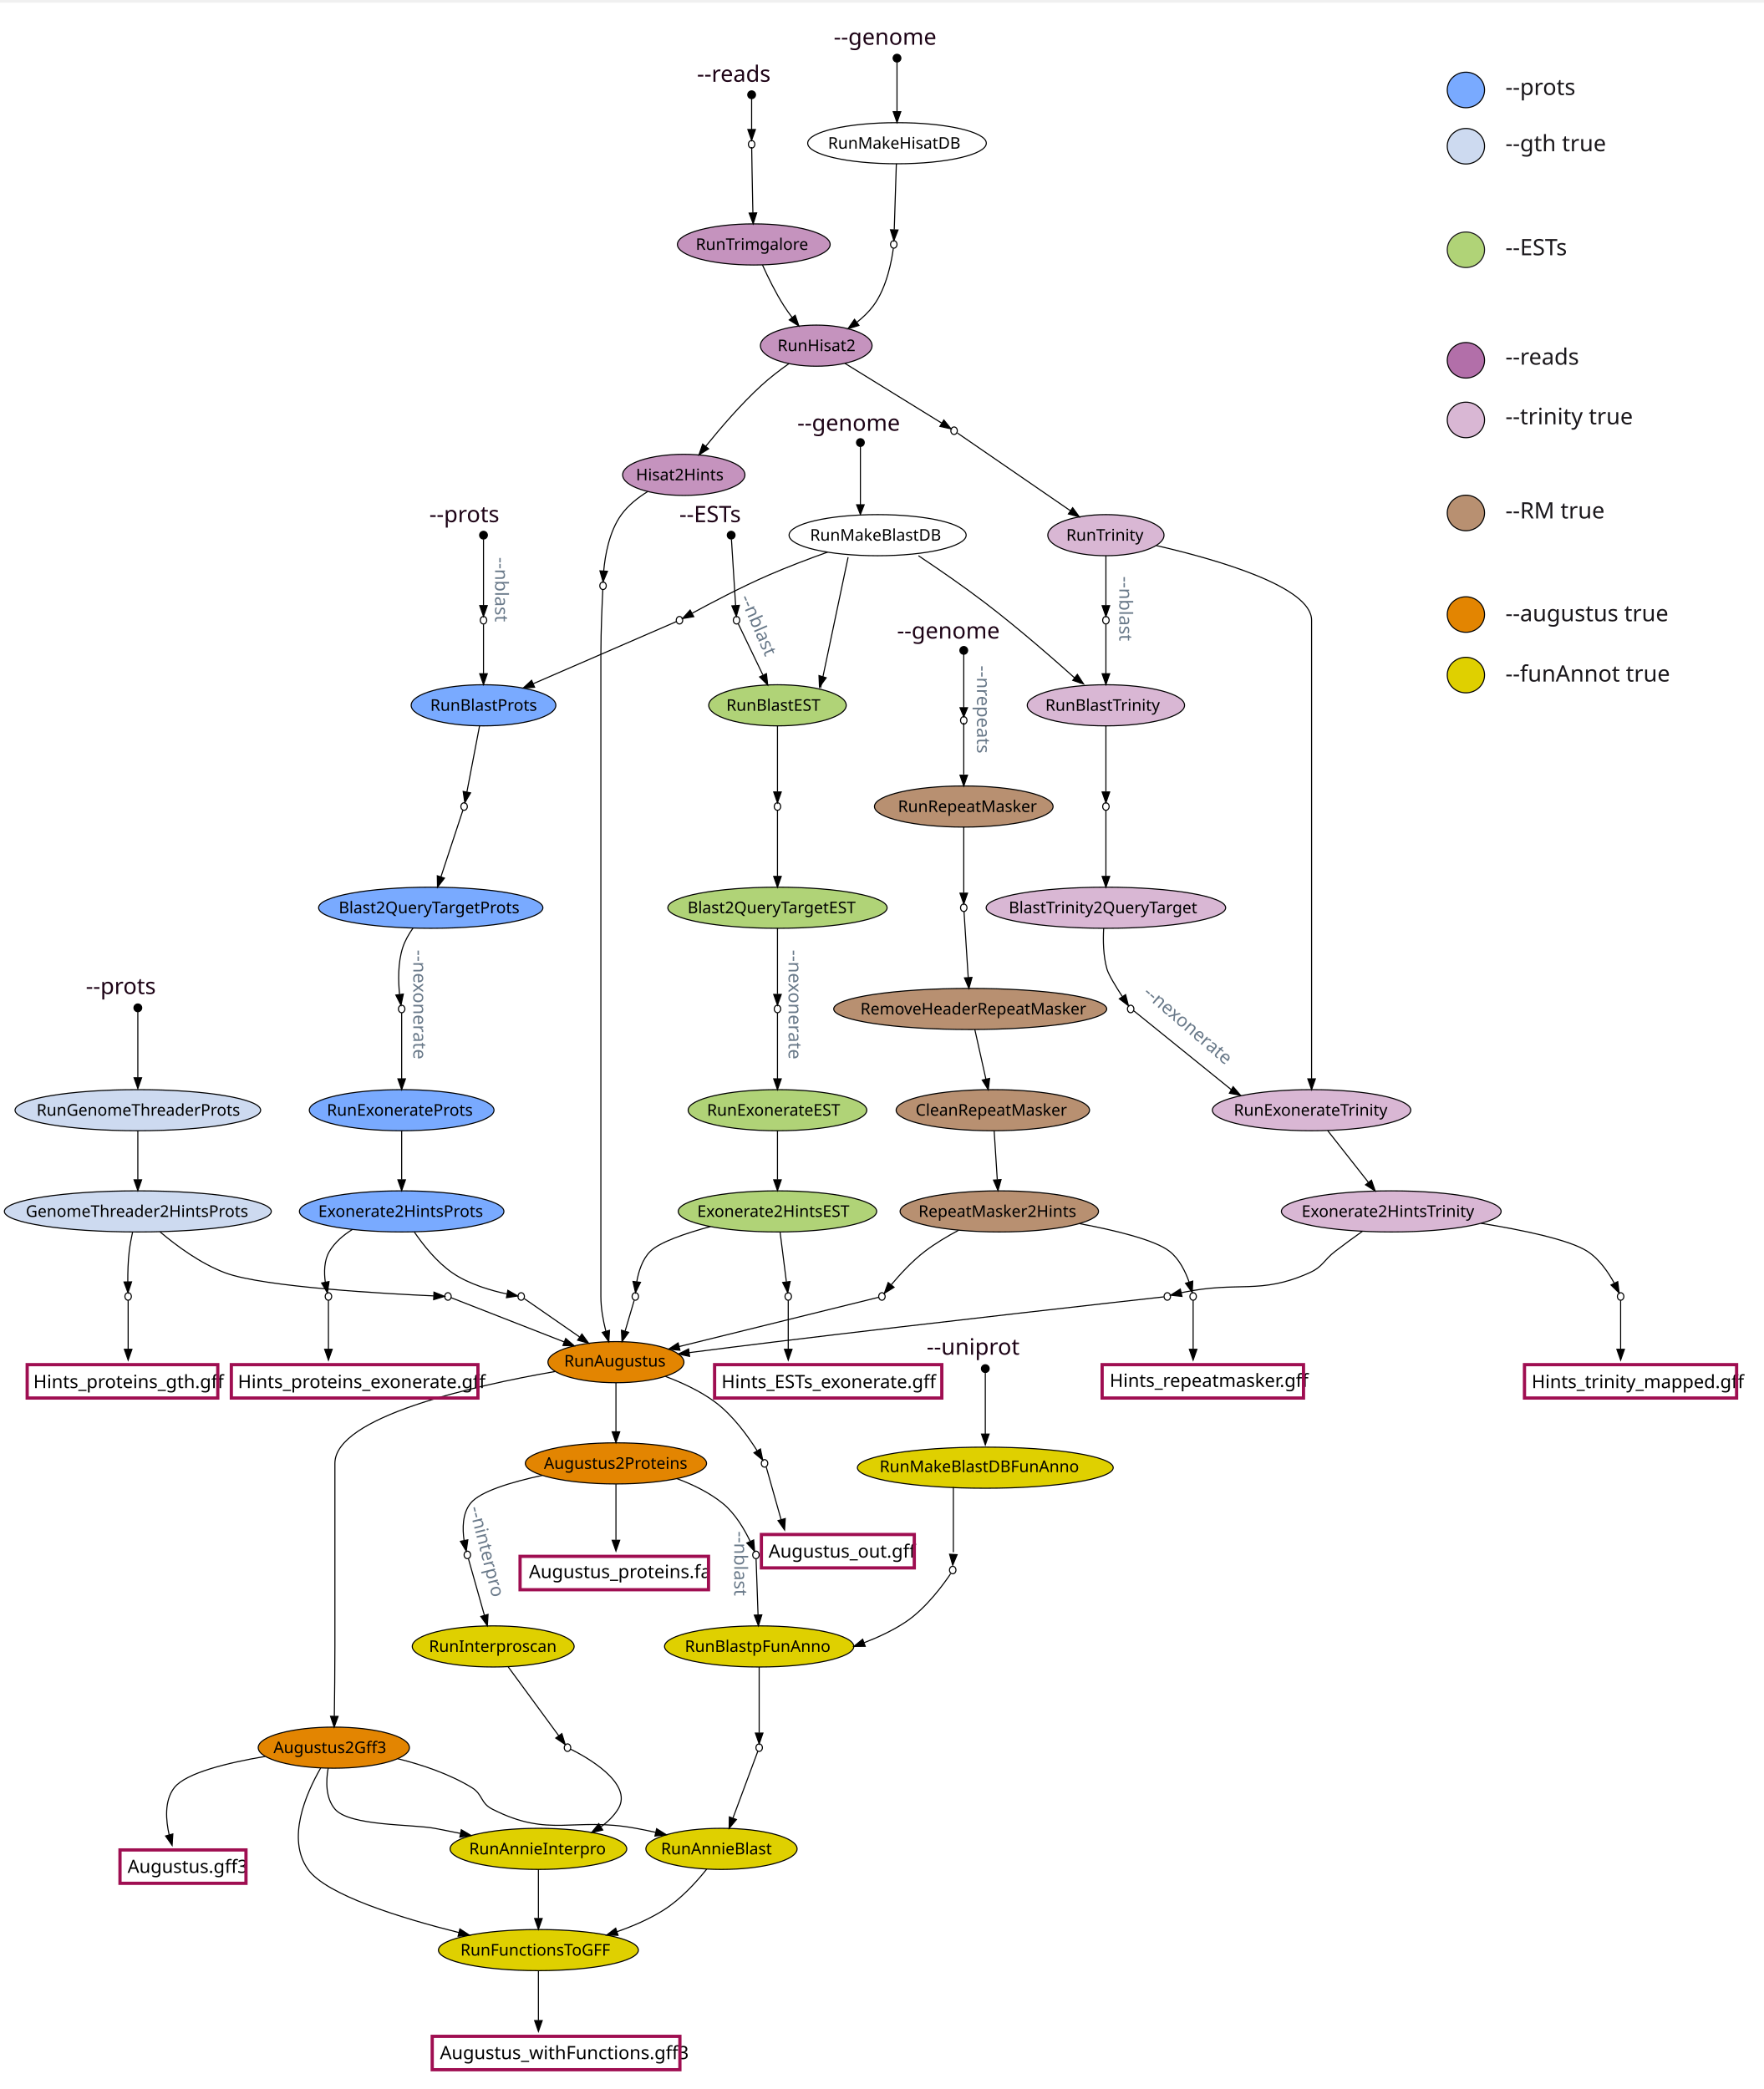
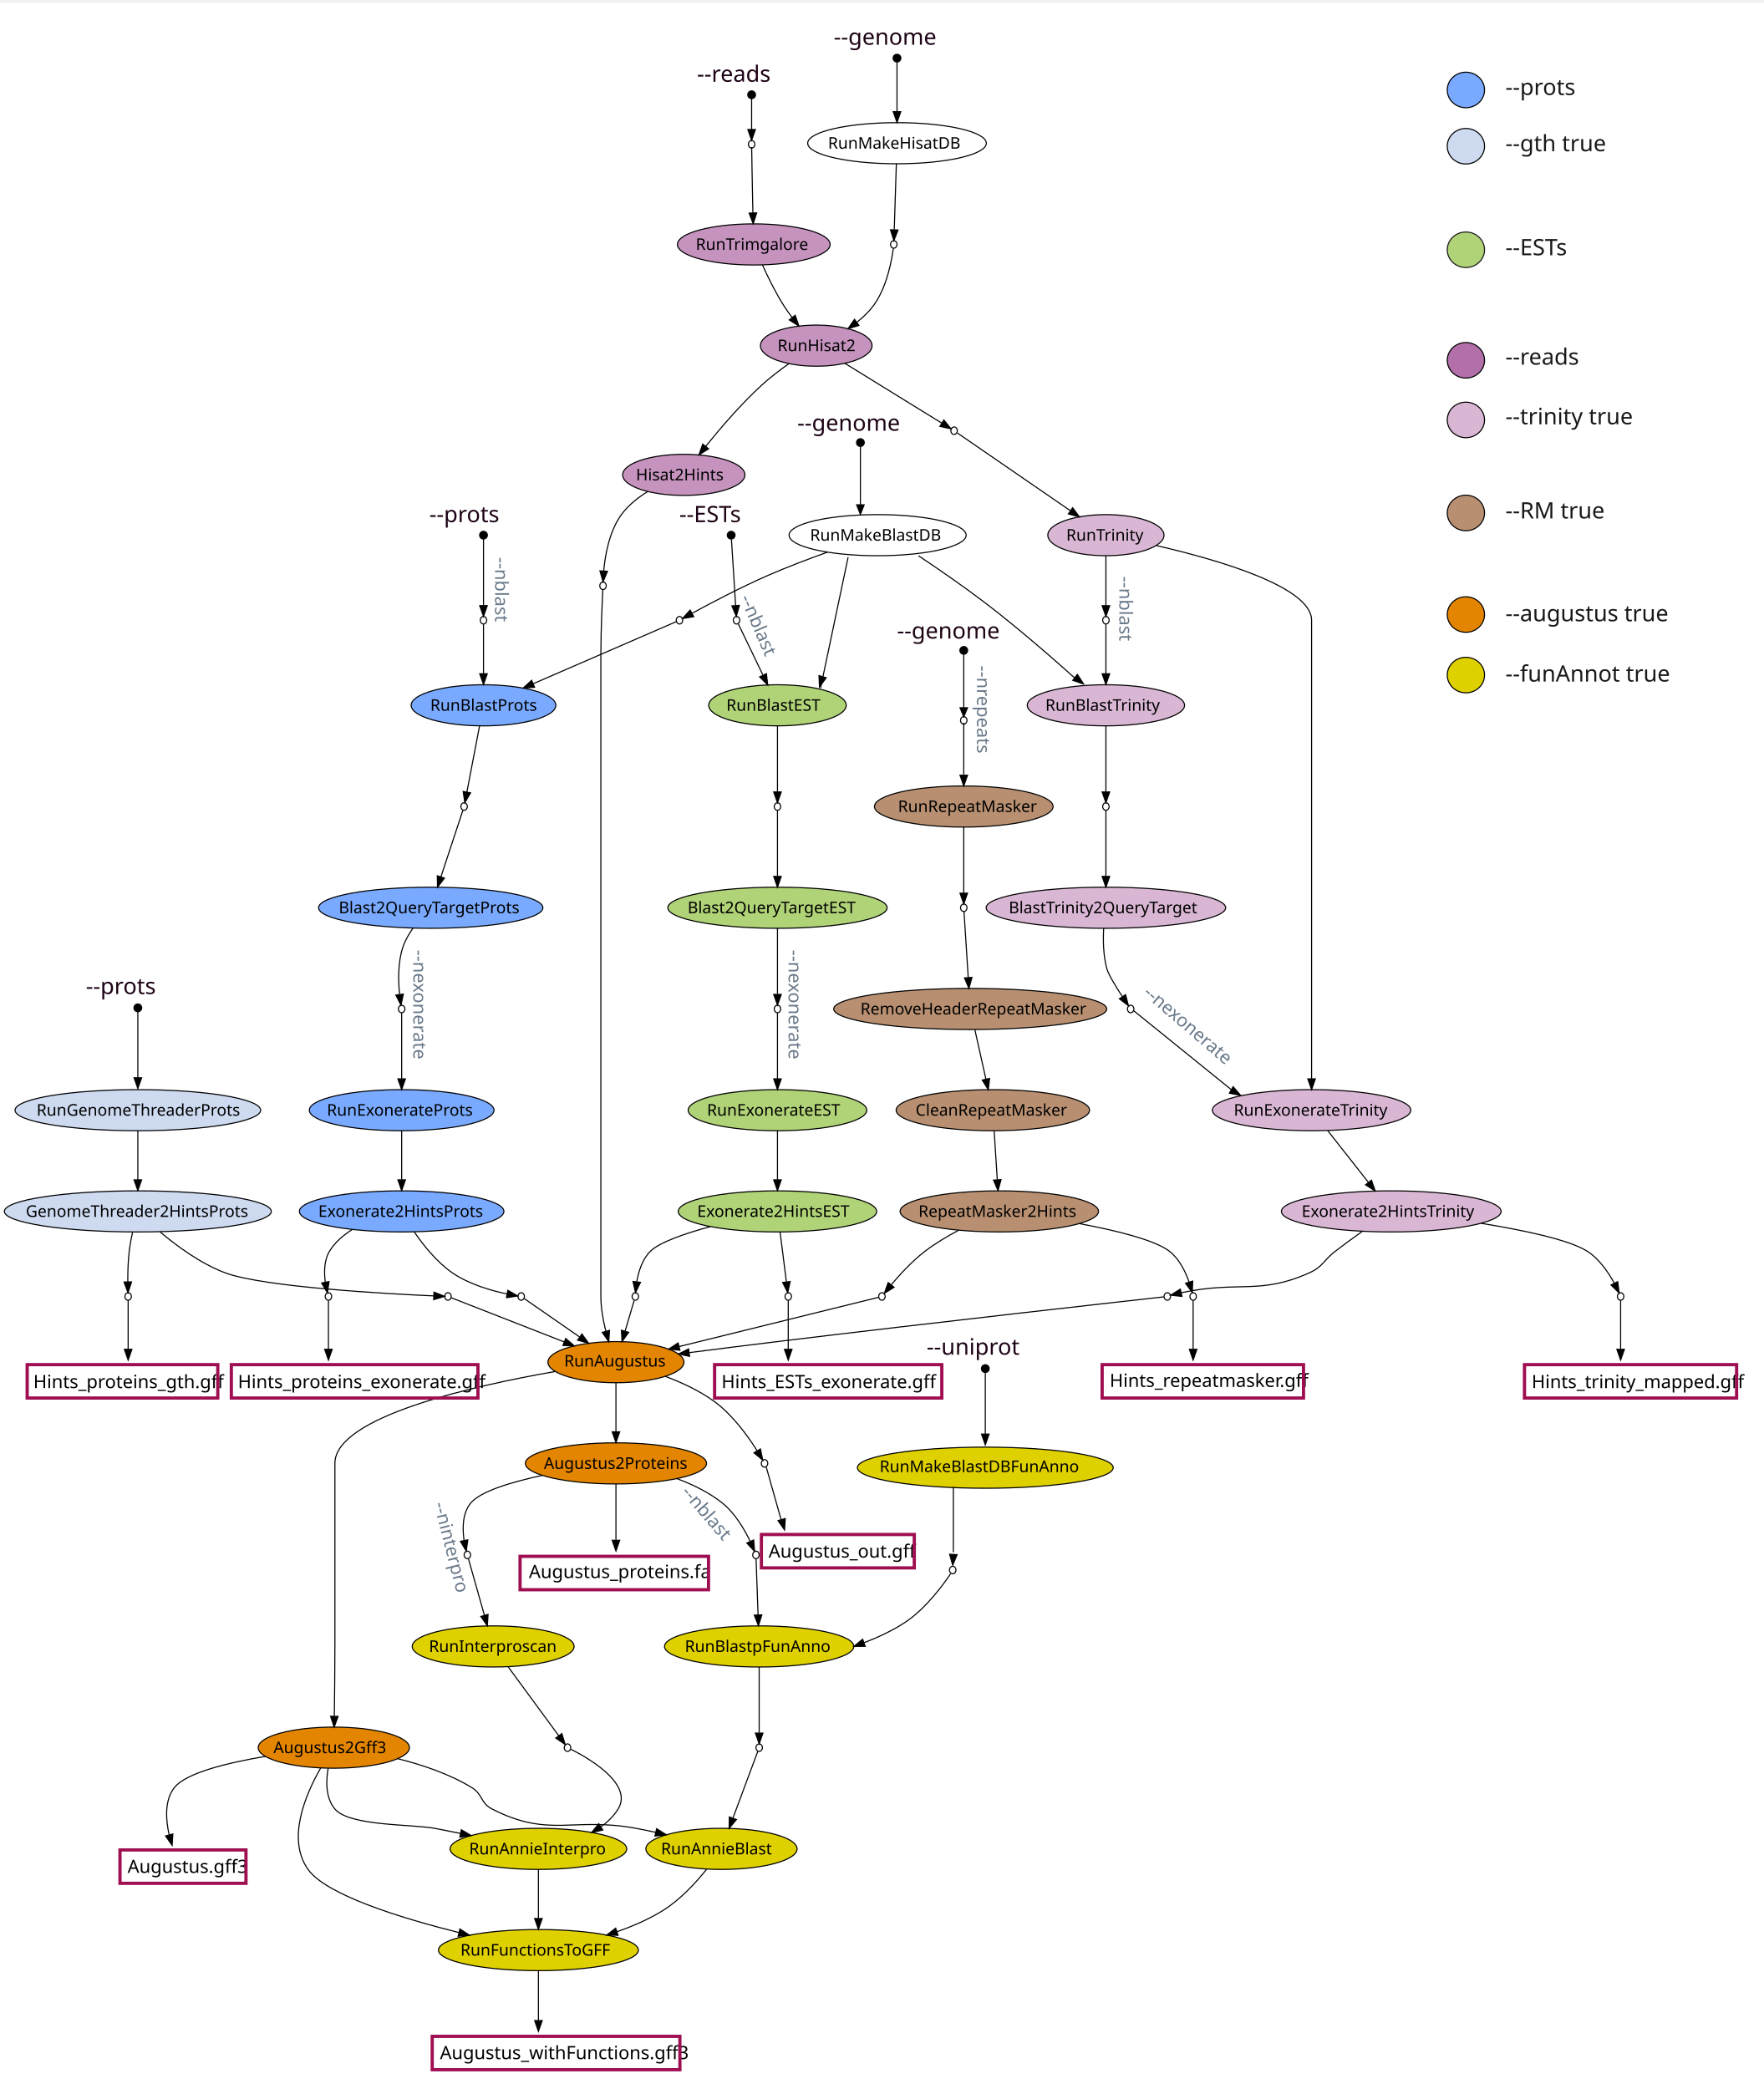
<svg xmlns="http://www.w3.org/2000/svg" version="1.1" id="Ebene_1" x="0px" y="0px" width="1638px" height="1940px" viewBox="0 0 1638 1940" enable-background="new 0 0 1638 1940" xml:space="preserve">
  <g id="graph1" transform="scale(1 1) rotate(0) translate(4 1936)">
    <polygon fill="#FFFFFF" stroke="#FFFFFF" points="-4,8 -4,-1933 1635,-1933 1635,8  " />
    <ellipse stroke="#000000" cx="795" cy="-1525" rx="3.6" ry="3.6" />
    <ellipse fill="none" stroke="#000000" cx="811" cy="-1439" rx="82.23" ry="19.092" />
    <text transform="matrix(1 0 0 1 748.2793 -1433.9)" font-family="'Verdana'" font-size="15">RunMakeBlastDB</text>
    <g id="edge2">
      <path fill="none" stroke="#000000" d="M795-1524.305c0,9.263,0,36.239,0,56.987" />
      <polygon stroke="#000000" points="798.5,-1467.219 795,-1458.305 791.5,-1467.219   " />
    </g>
    <ellipse fill="none" stroke="#000000" cx="627" cy="-1360" rx="3" ry="3.5" />
    <path fill="none" stroke="#000000" d="M764.545-1423.27c-17.3,6.189-36.989,13.64-54.545,21.27   c-25.984,11.29-55.331,26.83-71.23,35.49" />
    <polygon stroke="#000000" points="640.257,-1363.33 629.809,-1361.57 636.88,-1369.46  " />
    <path fill="none" stroke="#000000" d="M783.59-1418.51c-7.918,37.606-18.573,88.168-25.591,121.5" />
    <polygon stroke="#000000" points="763.254,-1306.561 756.999,-1298.01 756.556,-1308.601  " />
    <path fill="none" stroke="#000000" d="M848.903-1419.908c19.886,13.244,41.86,28.474,61.466,43.393   c32.07,24.411,67.549,55.562,89.219,75.106" />
    <polygon stroke="#000000" points="996.481,-1309.72 1002.262,-1300.84 992.206,-1304.18  " />
    <ellipse fill="#79AAFF" stroke="#000000" cx="445" cy="-1281" rx="67.175" ry="19.092" />
    <text transform="matrix(1 0 0 1 395.5483 -1275.9)" font-family="'Verdana'" font-size="15">RunBlastProts</text>
    <g id="edge14">
      <path fill="none" stroke="#000000" d="M624.141-1358.76c-14.923,6.479-85.028,36.91-132.982,57.72" />
      <polygon stroke="#000000" points="492.452,-1297.78 481.885,-1297.01 489.665,-1304.2   " />
    </g>
    <ellipse fill="#B0D377" stroke="#000000" cx="718" cy="-1281" rx="63.848" ry="19.092" />
    <text transform="matrix(1 0 0 1 670.4966 -1275.9)" font-family="'Verdana'" font-size="15">RunBlastEST</text>
    <ellipse fill="#D9B7D4" stroke="#000000" cx="1023" cy="-1281" rx="73.039" ry="19.092" />
    <text transform="matrix(1 0 0 1 966.7461 -1275.9)" font-family="'Verdana'" font-size="15">RunBlastTrinity</text>
    <ellipse stroke="#000000" cx="445" cy="-1439" rx="3.6" ry="3.6" />
    <ellipse fill="none" stroke="#000000" cx="445" cy="-1360" rx="3" ry="3.5" />
    <g id="edge10">
      <path fill="none" stroke="#000000" d="M445-1435.189c0,10.97,0,43.029,0,61.55" />
      <polygon stroke="#000000" points="448.5,-1373.59 445,-1363.59 441.5,-1373.59   " />
    </g>
    <path fill="none" stroke="#000000" d="M445-1356.189c0,8.22,0,28.27,0,45.6" />
    <polygon stroke="#000000" points="448.5,-1310.28 445,-1300.28 441.5,-1310.28  " />
    <ellipse fill="none" stroke="#000000" cx="427" cy="-1187" rx="3" ry="3.5" />
    <path fill="none" stroke="#000000" d="M441.357-1261.98c-3.504,18.301-8.71,45.49-11.797,61.61" />
    <polygon stroke="#000000" points="432.996,-1199.7 427.678,-1190.54 426.121,-1201.02  " />
    <ellipse fill="#79AAFF" stroke="#000000" cx="396" cy="-1093" rx="104.151" ry="19.092" />
    <text transform="matrix(1 0 0 1 310.5737 -1087.9)" font-family="'Verdana'" font-size="15">Blast2QueryTargetProts</text>
    <g id="edge18">
      <path fill="none" stroke="#000000" d="M425.823-1183.43c-3.3,10-12.878,39.05-20.299,61.55" />
      <polygon stroke="#000000" points="408.753,-1120.49 402.297,-1112.09 402.105,-1122.689   " />
    </g>
    <ellipse fill="none" stroke="#000000" cx="369" cy="-999" rx="3" ry="3.5" />
    <path fill="none" stroke="#000000" d="M379.599-1074.21c-3.886,5.51-7.507,11.79-9.599,18.21c-4.639,14.24-4.145,31.55-2.964,43.34   " />
    <polygon stroke="#000000" points="370.545,-1012.83 368.377,-1002.46 363.604,-1011.91  " />
    <ellipse fill="#79AAFF" stroke="#000000" cx="369" cy="-905" rx="85.769" ry="19.092" />
    <text transform="matrix(1 0 0 1 299.5654 -899.9004)" font-family="'Verdana'" font-size="15">RunExonerateProts</text>
    <path fill="none" stroke="#000000" d="M369-995.43c0,9.959,0,38.788,0,61.246" />
    <polygon stroke="#000000" points="372.5,-934.093 369,-924.093 365.5,-934.093  " />
    <ellipse fill="#79AAFF" stroke="#000000" cx="369" cy="-811" rx="94.96" ry="19.092" />
    <text transform="matrix(1 0 0 1 291.5654 -805.9004)" font-family="'Verdana'" font-size="15">Exonerate2HintsProts</text>
    <path fill="none" stroke="#000000" d="M369-885.979c0,13.037,0,30.591,0,45.435" />
    <polygon stroke="#000000" points="372.5,-840.317 369,-830.317 365.5,-840.317  " />
    <ellipse fill="none" stroke="#000000" cx="301" cy="-732" rx="3" ry="3.5" />
    <path fill="none" stroke="#000000" d="M323.288-794.237c-8.441,5.19-16.19,11.829-21.288,20.237   c-5.14,8.479-5.103,19.795-3.938,28.545" />
    <polygon stroke="#000000" points="301.552,-745.845 300.037,-735.359 294.682,-744.501  " />
    <ellipse fill="none" stroke="#000000" cx="480" cy="-732" rx="3" ry="3.5" />
    <path fill="none" stroke="#000000" d="M380.664-791.991c8.45,12.359,20.895,27.98,35.336,37.991   c15.673,10.865,37.199,16.796,50.856,19.683" />
    <polygon stroke="#000000" points="467.601,-737.739 476.792,-732.469 466.321,-730.857  " />
    <g id="edge30">
      <path fill="none" stroke="#000000" d="M301-728.367c0,8.708,0,31.091,0,45.186" />
      <polygon stroke="#000000" points="304.5,-682.926 301,-672.926 297.5,-682.926   " />
    </g>
    <ellipse fill="#E38501" stroke="#000000" cx="568" cy="-671" rx="63.139" ry="19.092" />
    <text transform="matrix(1 0 0 1 519.8828 -666.9004)" font-family="'Verdana'" font-size="15">RunAugustus</text>
    <g id="edge130">
      <path fill="none" stroke="#000000" d="M482.928-729.97c8.037,5.57,31.185,21.616,51.307,35.563" />
      <polygon stroke="#000000" points="536.396,-697.166 542.621,-688.593 532.408,-691.413   " />
    </g>
    <ellipse fill="#CDDAF0" stroke="#000000" cx="124" cy="-905" rx="114.051" ry="19.092" />
    <text transform="matrix(1 0 0 1 29.9653 -899.9004)" font-family="'Verdana'" font-size="15">RunGenomeThreaderProts</text>
    <ellipse fill="#CDDAF0" stroke="#000000" cx="124" cy="-811" rx="123.951" ry="19.092" />
    <text transform="matrix(1 0 0 1 19.9653 -805.9004)" font-family="'Verdana'" font-size="15">GenomeThreader2HintsProts</text>
    <path fill="none" stroke="#000000" d="M124-885.979c0,13.037,0,30.591,0,45.435" />
    <polygon stroke="#000000" points="127.5,-840.317 124,-830.317 120.5,-840.317  " />
    <ellipse fill="none" stroke="#000000" cx="115" cy="-732" rx="3" ry="3.5" />
    <path fill="none" stroke="#000000" d="M119.152-791.913c-1.257,5.723-2.453,12.04-3.152,17.913   c-1.121,9.427-1.361,20.125-1.325,28.365" />
    <polygon stroke="#000000" points="118.176,-745.563 114.861,-735.501 111.178,-745.435  " />
    <ellipse fill="none" stroke="#000000" cx="412" cy="-732" rx="3" ry="3.5" />
    <path fill="none" stroke="#000000" d="M144.612-791.991C160.038-778.956,182.305-762.531,205-754   c35.79,13.453,153.829,19.697,193.705,21.458" />
    <polygon stroke="#000000" points="399.007,-736.032 408.852,-732.118 398.715,-729.039  " />
    <g id="edge38">
      <path fill="none" stroke="#000000" d="M115-728.367c0,8.708,0,31.091,0,45.186" />
      <polygon stroke="#000000" points="118.5,-682.926 115,-672.926 111.5,-682.926   " />
    </g>
    <g id="edge132">
      <path fill="none" stroke="#000000" d="M414.977-730.836c12.908,5.047,65.18,25.487,105.071,41.086" />
      <polygon stroke="#000000" points="521.338,-693.004 529.377,-686.104 518.789,-686.485   " />
    </g>
    <ellipse stroke="#000000" cx="675" cy="-1439" rx="3.6" ry="3.6" />
    <ellipse fill="none" stroke="#000000" cx="680" cy="-1360" rx="3" ry="3.5" />
    <g id="edge40">
      <path fill="none" stroke="#000000" d="M675.241-1435.189c0.694,10.97,2.724,43.029,3.896,61.55" />
      <polygon stroke="#000000" points="682.634,-1373.79 679.773,-1363.59 675.648,-1373.35   " />
    </g>
    <path fill="none" stroke="#000000" d="M681.633-1356.61c3.907,8.13,14.113,29.341,22.721,47.24" />
    <polygon stroke="#000000" points="707.742,-1310.4 708.922,-1299.87 701.433,-1307.37  " />
    <ellipse fill="none" stroke="#000000" cx="718" cy="-1187" rx="3" ry="3.5" />
    <path fill="none" stroke="#000000" d="M718-1261.98c0,18.12,0,44.961,0,61.131" />
    <polygon stroke="#000000" points="721.5,-1200.54 718,-1190.54 714.5,-1200.54  " />
    <ellipse fill="#B0D377" stroke="#000000" cx="718" cy="-1093" rx="101.823" ry="19.092" />
    <text transform="matrix(1 0 0 1 634.522 -1087.9)" font-family="'Verdana'" font-size="15">Blast2QueryTargetEST</text>
    <g id="edge48">
      <path fill="none" stroke="#000000" d="M718-1183.43c0,9.96,0,38.79,0,61.25" />
      <polygon stroke="#000000" points="721.5,-1122.09 718,-1112.09 714.5,-1122.09   " />
    </g>
    <ellipse fill="none" stroke="#000000" cx="718" cy="-999" rx="3" ry="3.5" />
    <path fill="none" stroke="#000000" d="M718-1073.98c0,18.12,0,44.961,0,61.131" />
    <polygon stroke="#000000" points="721.5,-1012.54 718,-1002.54 714.5,-1012.54  " />
    <ellipse fill="#B0D377" stroke="#000000" cx="718" cy="-905" rx="82.939" ry="19.092" />
    <text transform="matrix(1 0 0 1 652.5137 -899.9004)" font-family="'Verdana'" font-size="15">RunExonerateEST</text>
    <path fill="none" stroke="#000000" d="M718-995.43c0,9.959,0,38.788,0,61.246" />
    <polygon stroke="#000000" points="721.5,-934.093 718,-924.093 714.5,-934.093  " />
    <ellipse fill="#B0D377" stroke="#000000" cx="718" cy="-811" rx="92.13" ry="19.092" />
    <text transform="matrix(1 0 0 1 643.5137 -805.9004)" font-family="'Verdana'" font-size="15">Exonerate2HintsEST</text>
    <path fill="none" stroke="#000000" d="M718-885.979c0,13.037,0,30.591,0,45.435" />
    <polygon stroke="#000000" points="721.5,-840.317 718,-830.317 714.5,-840.317  " />
    <ellipse fill="none" stroke="#000000" cx="728" cy="-732" rx="3" ry="3.5" />
    <path fill="none" stroke="#000000" d="M720.421-791.876c1.803,14.247,4.223,33.365,5.839,46.127" />
    <polygon stroke="#000000" points="729.771,-745.883 727.554,-735.521 722.826,-745.003  " />
    <ellipse fill="none" stroke="#000000" cx="586" cy="-732" rx="3" ry="3.5" />
    <path fill="none" stroke="#000000" d="M655.817-796.96C632.024-790.488,608.539-782.387,600-774   c-7.625,7.49-11.097,19.236-12.678,28.404" />
    <polygon stroke="#000000" points="590.79,-745.124 586.142,-735.604 583.839,-745.945  " />
    <g id="edge60">
      <path fill="none" stroke="#000000" d="M728-728.367c0,8.708,0,31.091,0,45.186" />
      <polygon stroke="#000000" points="731.5,-682.926 728,-672.926 724.5,-682.926   " />
    </g>
    <g id="edge134">
      <path fill="none" stroke="#000000" d="M584.928-728.367c-1.686,5.713-5.108,17.314-8.438,28.598" />
      <polygon stroke="#000000" points="579.821,-698.692 573.634,-690.092 573.107,-700.673   " />
    </g>
    <ellipse stroke="#000000" cx="891" cy="-1332" rx="3.6" ry="3.6" />
    <ellipse fill="none" stroke="#000000" cx="891" cy="-1267" rx="3" ry="3.5" />
    <g id="edge62">
      <path fill="none" stroke="#000000" d="M891-1330.39c0,9.191,0,36.057,0,51.578" />
      <polygon stroke="#000000" points="894.5,-1278.77 891,-1270.39 887.5,-1278.77   " />
    </g>
    <ellipse fill="#B89071" stroke="#000000" cx="891" cy="-1187" rx="82.939" ry="19.092" />
    <text transform="matrix(1 0 0 1 829.9033 -1181.9)" font-family="'Verdana'" font-size="15">RunRepeatMasker</text>
    <path fill="none" stroke="#000000" d="M891-1264.805c0,7.806,0,30.399,0,48" />
    <polygon stroke="#000000" points="894.5,-1216.09 891,-1206.09 887.5,-1216.09  " />
    <ellipse fill="none" stroke="#000000" cx="891" cy="-1093" rx="3" ry="3.5" />
    <path fill="none" stroke="#000000" d="M891-1167.98c0,18.12,0,44.961,0,61.131" />
    <polygon stroke="#000000" points="894.5,-1106.54 891,-1096.54 887.5,-1106.54  " />
    <ellipse fill="#B89071" stroke="#000000" cx="897" cy="-999" rx="126.78" ry="19.092" />
    <text transform="matrix(1 0 0 1 795.0376 -993.9004)" font-family="'Verdana'" font-size="15">RemoveHeaderRepeatMasker</text>
    <g id="edge68">
      <path fill="none" stroke="#000000" d="M891.229-1089.43c0.636,9.96,2.476,38.79,3.908,61.25" />
      <polygon stroke="#000000" points="898.637,-1028.3 895.781,-1018.09 891.651,-1027.85   " />
    </g>
    <ellipse fill="#B89071" stroke="#000000" cx="918" cy="-905" rx="89.803" ry="19.092" />
    <text transform="matrix(1 0 0 1 846.2441 -899.9004)" font-family="'Verdana'" font-size="15">CleanRepeatMasker</text>
    <path fill="none" stroke="#000000" d="M901.25-979.979c2.96,13.252,6.962,31.166,10.313,46.162" />
    <polygon stroke="#000000" points="914.992,-934.517 913.757,-923.994 908.16,-932.99  " />
    <ellipse fill="#B89071" stroke="#000000" cx="924" cy="-811" rx="92.13" ry="19.092" />
    <text transform="matrix(1 0 0 1 848.9033 -805.9004)" font-family="'Verdana'" font-size="15">RepeatMasker2Hints</text>
    <path fill="none" stroke="#000000" d="M919.214-885.979c0.832,13.037,1.953,30.591,2.9,45.435" />
    <polygon stroke="#000000" points="925.623,-840.519 922.767,-830.317 918.637,-840.073  " />
    <ellipse fill="none" stroke="#000000" cx="1104" cy="-732" rx="3" ry="3.5" />
    <path fill="none" stroke="#000000" d="M998.233-799.693c34.257,6.417,70.297,15.254,83.767,25.693   c9.15,7.089,14.89,19.064,18.2,28.417" />
    <polygon stroke="#000000" points="1103.64,-746.287 1103.17,-735.703 1096.939,-744.27  " />
    <ellipse fill="none" stroke="#000000" cx="815" cy="-732" rx="3" ry="3.5" />
    <path fill="none" stroke="#000000" d="M886.148-793.475C875.642-787.886,864.515-781.249,855-774   c-12,9.141-23.654,21.967-31.257,31.034" />
    <polygon stroke="#000000" points="826.27,-740.525 817.258,-734.954 820.829,-744.929  " />
    <g id="edge80">
      <path fill="none" stroke="#000000" d="M1104-728.367c0,8.708,0,31.091,0,45.186" />
      <polygon stroke="#000000" points="1107.5,-682.926 1104,-672.926 1100.5,-682.926   " />
    </g>
    <g id="edge136">
      <path fill="none" stroke="#000000" d="M811.877-731.229c-18.883,4.663-119.197,29.437-185.145,45.724" />
      <polygon stroke="#000000" points="627.41,-682.067 616.863,-683.067 625.732,-688.863   " />
    </g>
    <ellipse stroke="#000000" cx="694" cy="-1848" rx="3.6" ry="3.6" />
    <ellipse fill="none" stroke="#000000" cx="694" cy="-1802" rx="3" ry="3.5" />
    <g id="edge82">
      <path fill="none" stroke="#000000" d="M694-1844.39c0,6.08,0,18.68,0,28.57" />
      <polygon stroke="#000000" points="697.5,-1815.72 694,-1805.72 690.5,-1815.72   " />
    </g>
    <ellipse fill="#C593BE" stroke="#000000" cx="696" cy="-1709" rx="70.918" ry="19.092" />
    <text transform="matrix(1 0 0 1 642.0908 -1703.9)" font-family="'Verdana'" font-size="15">RunTrimgalore</text>
    <path fill="none" stroke="#000000" d="M694.051-1799.4c0.131,9,0.499,33.21,0.949,53.4c0.056,2.53,0.119,5.16,0.185,7.79" />
    <polygon stroke="#000000" points="698.684,-1738.29 695.446,-1728.2 691.686,-1738.11  " />
    <ellipse fill="#C593BE" stroke="#000000" cx="754" cy="-1615" rx="51.827" ry="19.092" />
    <text transform="matrix(1 0 0 1 718.0552 -1609.9)" font-family="'Verdana'" font-size="15">RunHisat2</text>
    <path fill="none" stroke="#000000" d="M704.06-1689.94c5.118,11.35,12.219,25.86,19.94,37.94c2.306,3.61,4.905,7.27,7.585,10.81" />
    <polygon stroke="#000000" points="734.438,-1643.23 737.885,-1633.21 728.943,-1638.89  " />
    <ellipse fill="#C593BE" stroke="#000000" cx="631" cy="-1495" rx="56.777" ry="19.092" />
    <text transform="matrix(1 0 0 1 586.5552 -1489.9)" font-family="'Verdana'" font-size="15">Hisat2Hints</text>
    <path fill="none" stroke="#000000" d="M728.73-1598.39c-8.502,6.03-17.828,13.15-25.73,20.39   c-18.973,17.39-37.946,39.51-51.649,56.53" />
    <polygon stroke="#000000" points="654.03,-1519.21 645.07,-1513.561 648.549,-1523.57  " />
    <ellipse fill="none" stroke="#000000" cx="882" cy="-1536" rx="3" ry="3.5" />
    <path fill="#9F4B93" stroke="#000000" d="M780.521-1598.63c27.68,17.08,69.801,43.08,89.951,55.52" />
    <polygon stroke="#000000" points="872.506,-1545.97 879.177,-1537.74 868.829,-1540.02  " />
    <ellipse stroke="#000000" cx="829" cy="-1882" rx="3.6" ry="3.6" />
    <ellipse fill="none" stroke="#000000" cx="829" cy="-1803" rx="82.939" ry="19.092" />
    <text transform="matrix(1 0 0 1 764.8931 -1797.9)" font-family="'Verdana'" font-size="15">RunMakeHisatDB</text>
    <path fill="none" stroke="#000000" d="M829-1878.19c0,8.22,0,28.27,0,45.6" />
    <polygon stroke="#000000" points="832.5,-1832.28 829,-1822.28 825.5,-1832.28  " />
    <ellipse fill="none" stroke="#000000" cx="826" cy="-1709" rx="3" ry="3.5" />
    <path fill="none" stroke="#000000" d="M828.393-1783.98c-0.577,18.12-1.435,44.96-1.95,61.13" />
    <polygon stroke="#000000" points="829.93,-1722.42 826.113,-1712.54 822.934,-1722.64  " />
    <g id="edge94">
      <path fill="none" stroke="#000000" d="M825.58-1705.3c-1.254,9.67-5.721,36.08-18.58,53.3c-4.196,5.62-9.501,10.7-15.124,15.17" />
      <polygon stroke="#000000" points="793.645,-1633.79 783.502,-1630.73 789.521,-1639.45   " />
    </g>
    <ellipse fill="none" stroke="#000000" cx="556" cy="-1392" rx="3" ry="3.5" />
    <path fill="none" stroke="#000000" d="M597.427-1479.48c-9.073,5.62-18.116,12.78-24.427,21.48   c-11.284,15.561-15.093,37.939-16.369,52.23" />
    <polygon stroke="#000000" points="560.118,-1405.46 556.036,-1395.68 553.13,-1405.87  " />
    <ellipse fill="#D9B7D4" stroke="#000000" cx="1023" cy="-1439" rx="53.947" ry="19.092" />
    <text transform="matrix(1 0 0 1 986.1357 -1433.9)" font-family="'Verdana'" font-size="15">RunTrinity</text>
    <g id="edge102">
      <path fill="none" stroke="#000000" d="M884.945-1533.97c13.29,9.14,68.609,47.2,105.06,72.27" />
      <polygon stroke="#000000" points="992.122,-1464.49 998.377,-1455.939 988.154,-1458.72   " />
    </g>
    <g id="edge138">
      <path fill="none" stroke="#000000" d="M555.801-1388.25c-0.506,9.86-1.801,37.35-1.801,60.25c0,0,0,0,0,596    c0,10.645,2.05,22.076,4.582,32.133" />
      <polygon stroke="#000000" points="562.025,-700.547 561.328,-689.976 555.28,-698.675   " />
    </g>
    <ellipse fill="none" stroke="#000000" cx="1023" cy="-1360" rx="3" ry="3.5" />
    <path fill="none" stroke="#000000" d="M1023-1419.88c0,14.25,0,33.37,0,46.13" />
    <polygon stroke="#000000" points="1026.5,-1373.52 1023,-1363.52 1019.5,-1373.52  " />
    <ellipse fill="#D9B7D4" stroke="#000000" cx="1214" cy="-905" rx="92.13" ry="19.092" />
    <text transform="matrix(1 0 0 1 1141.764 -899.9004)" font-family="'Verdana'" font-size="15">RunExonerateTrinity</text>
    <path fill="none" stroke="#000000" d="M1069.72-1429.37c56.55,13.021,144.28,38.24,144.28,69.37c0,0,0,0,0,361   c0,21.691,0,46.197,0,64.748" />
    <polygon stroke="#000000" points="1217.5,-934.084 1214,-924.084 1210.5,-934.084  " />
    <path fill="none" stroke="#000000" d="M1023-1356.189c0,8.22,0,28.27,0,45.6" />
    <polygon stroke="#000000" points="1026.5,-1310.28 1023,-1300.28 1019.5,-1310.28  " />
    <ellipse fill="#D9B7D4" stroke="#000000" cx="1288" cy="-811" rx="102.03" ry="19.092" />
    <text transform="matrix(1 0 0 1 1204.764 -805.9004)" font-family="'Verdana'" font-size="15">Exonerate2HintsTrinity</text>
    <path fill="none" stroke="#000000" d="M1228.98-885.979c10.83,13.762,25.619,32.553,37.689,47.88" />
    <polygon stroke="#000000" points="1269.61,-840.016 1273.05,-829.994 1264.11,-835.686  " />
    <ellipse fill="none" stroke="#000000" cx="1023" cy="-1187" rx="3" ry="3.5" />
    <path fill="none" stroke="#000000" d="M1023-1261.98c0,18.12,0,44.961,0,61.131" />
    <polygon stroke="#000000" points="1026.5,-1200.54 1023,-1190.54 1019.5,-1200.54  " />
    <ellipse fill="#D9B7D4" stroke="#000000" cx="1023" cy="-1093" rx="111.222" ry="19.092" />
    <text transform="matrix(1 0 0 1 932.7715 -1087.9)" font-family="'Verdana'" font-size="15">BlastTrinity2QueryTarget</text>
    <g id="edge114">
      <path fill="none" stroke="#000000" d="M1023-1183.43c0,9.96,0,38.79,0,61.25" />
      <polygon stroke="#000000" points="1026.5,-1122.09 1023,-1112.09 1019.5,-1122.09   " />
    </g>
    <ellipse fill="none" stroke="#000000" cx="1046" cy="-999" rx="3" ry="3.5" />
    <path fill="none" stroke="#000000" d="M1020.92-1073.9c-0.64,11.24-0.41,25.62,3.08,37.9c1.5,5.27,8.5,16.64,14.2,25.4" />
    <polygon stroke="#000000" points="1041.27,-1012.31 1043.9,-1002.05 1035.45,-1008.43  " />
    <ellipse fill="none" stroke="#000000" cx="1501" cy="-732" rx="3" ry="3.5" />
    <path fill="none" stroke="#000000" d="M1371.28-799.973c39.68,6.424,82.069,15.353,98.72,25.973   c11.33,7.223,19.93,20.162,25.16,29.776" />
    <polygon stroke="#000000" points="1498.3,-745.778 1499.61,-735.264 1492.03,-742.665  " />
    <ellipse fill="none" stroke="#000000" cx="1080" cy="-732" rx="3" ry="3.5" />
    <path fill="none" stroke="#000000" d="M1261.26-792.563c-8.199,5.812-17.189,12.341-25.26,18.563c-11,8.476-11.33,14.315-24,20   c-46.42,20.829-65.38,7.188-118.86,18.48" />
    <polygon stroke="#000000" points="1093.65,-732.046 1083.12,-733.204 1092.07,-738.866  " />
    <g id="edge128">
      <path fill="none" stroke="#000000" d="M1501-728.367c0,8.708,0,31.091,0,45.186" />
      <polygon stroke="#000000" points="1504.5,-682.926 1501,-672.926 1497.5,-682.926   " />
    </g>
    <g id="edge140">
      <path fill="none" stroke="#000000" d="M1076.76-731.64C1050.27-728.691,866.256-708.15,717-690    c-26.392,3.209-55.395,6.876-80.744,10.127" />
      <polygon stroke="#000000" points="636.368,-676.359 626.004,-678.556 635.476,-683.302   " />
    </g>
    <ellipse fill="none" stroke="#000000" cx="706" cy="-577" rx="3" ry="3.5" />
    <path fill="none" stroke="#000000" d="M613.907-657.76C629.438-651.969,646.3-644.138,660-634   c16.761,12.403,30.922,32.302,38.938,45.006" />
    <polygon stroke="#000000" points="702.161,-590.426 704.311,-580.051 696.161,-586.821  " />
    <ellipse fill="#E38501" stroke="#000000" cx="306" cy="-313" rx="70.209" ry="19.092" />
    <text transform="matrix(1 0 0 1 249.9609 -307.9004)" font-family="'Verdana'" font-size="15">Augustus2Gff3</text>
    <path fill="none" stroke="#000000" d="M511.688-662.358C434.961-648.968,307-620.165,307-577c0,0,0,0,0,170   c0,21.692-0.27,46.198-0.529,64.749" />
    <polygon stroke="#000000" points="309.968,-342.03 306.322,-332.083 302.969,-342.133  " />
    <ellipse fill="#E38501" stroke="#000000" cx="568" cy="-577" rx="84.146" ry="19.092" />
    <text transform="matrix(1 0 0 1 501.1069 -571.9004)" font-family="'Verdana'" font-size="15">Augustus2Proteins</text>
    <path fill="none" stroke="#000000" d="M568-651.979c0,13.037,0,30.591,0,45.435" />
    <polygon stroke="#000000" points="571.5,-606.317 568,-596.317 564.5,-606.317  " />
    <path fill="none" stroke="#000000" d="M242.323-304.863C207.297-298.95,168.796-289.579,158-276   c-9.802,12.329-7.804,31.357-4.888,43.99" />
    <polygon stroke="#000000" points="156.509,-232.857 155.832,-222.284 149.768,-230.971  " />
    <ellipse fill="#DFD000" stroke="#000000" cx="666" cy="-219" rx="70.209" ry="19.092" />
    <text transform="matrix(1 0 0 1 609.8345 -213.9004)" font-family="'Verdana'" font-size="15">RunAnnieBlast</text>
    <path fill="none" stroke="#000000" d="M365.402-302.736C387.983-297.108,413.245-288.617,434-276c10.477,6.369,8.082,14.422,19,20   c53.513,27.336,74.932,6.96,134,18c5.774,1.079,11.76,2.31,17.736,3.615" />
    <polygon stroke="#000000" points="605.756,-237.743 614.744,-232.134 604.22,-230.914  " />
    <ellipse fill="#DFD000" stroke="#000000" cx="496" cy="-219" rx="82.024" ry="19.092" />
    <text transform="matrix(1 0 0 1 431.6792 -213.9004)" font-family="'Verdana'" font-size="15">RunAnnieInterpro</text>
    <path fill="none" stroke="#000000" d="M300.747-293.963C298.602-281.75,298.343-266.307,307-256c13.538,16.119,72.342,13.957,93,18   c7.62,1.492,15.58,3.056,23.514,4.62" />
    <polygon stroke="#000000" points="424.39,-236.775 433.523,-231.405 423.034,-229.907  " />
    <ellipse fill="#DFD000" stroke="#000000" cx="496" cy="-125" rx="92.839" ry="19.092" />
    <text transform="matrix(1 0 0 1 423.5889 -119.9004)" font-family="'Verdana'" font-size="15">RunFunctionsToGFF</text>
    <path fill="none" stroke="#000000" d="M293.738-293.992C279.946-269.957,261.929-228.302,282-200   c16.784,23.667,85.186,44.944,140.201,58.738" />
    <polygon stroke="#000000" points="423.079,-144.651 431.951,-138.86 421.404,-137.854  " />
    <path fill="none" stroke="#000000" d="M568-557.712c0,15.75,0,37.637,0,51.739" />
    <polygon stroke="#000000" points="571.5,-505.61 568,-495.61 564.5,-505.61  " />
    <ellipse fill="none" stroke="#000000" cx="698" cy="-492" rx="3" ry="3.5" />
    <path fill="none" stroke="#000000" d="M624.466-562.903C639.322-557.399,654.634-549.949,667-540   c11.693,9.407,20.392,24.459,25.552,35.198" />
    <polygon stroke="#000000" points="695.904,-505.874 696.736,-495.313 689.499,-503.05  " />
    <ellipse fill="none" stroke="#000000" cx="430" cy="-492" rx="3" ry="3.5" />
    <path fill="none" stroke="#000000" d="M499.754-565.876C470.94-559.705,441.971-551.029,433-540   c-7.725,9.497-7.585,23.862-6.056,34.402" />
    <polygon stroke="#000000" points="430.435,-505.997 428.991,-495.501 423.574,-504.607  " />
    <path fill="none" stroke="#000000" d="M652.313-200.208C642.379-187.784,627.932-172.002,612-162   c-13.071,8.205-28.121,14.74-42.958,19.889" />
    <polygon stroke="#000000" points="569.939,-138.721 559.346,-138.923 567.753,-145.371  " />
    <path fill="none" stroke="#000000" d="M496-199.979c0,13.037,0,30.591,0,45.435" />
    <polygon stroke="#000000" points="499.5,-154.317 496,-144.317 492.5,-154.317  " />
    <path fill="none" stroke="#000000" d="M496-105.876c0,14.247,0,33.364,0,46.126" />
    <polygon stroke="#000000" points="499.5,-59.522 496,-49.522 492.5,-59.522  " />
    <ellipse fill="#DFD000" stroke="#000000" cx="701" cy="-407" rx="87.889" ry="19.092" />
    <text transform="matrix(1 0 0 1 631.9932 -401.9004)" font-family="'Verdana'" font-size="15">RunBlastpFunAnno</text>
    <path fill="none" stroke="#000000" d="M698.129-488.348c0.316,8.942,1.152,32.631,1.841,52.153" />
    <polygon stroke="#000000" points="703.468,-436.299 700.323,-426.182 696.472,-436.052  " />
    <ellipse fill="#DFD000" stroke="#000000" cx="454" cy="-407" rx="75.159" ry="19.092" />
    <text transform="matrix(1 0 0 1 394.3481 -401.9004)" font-family="'Verdana'" font-size="15">RunInterproscan</text>
    <path fill="none" stroke="#000000" d="M431.031-488.348c2.537,8.983,9.274,32.85,14.802,52.424" />
    <polygon stroke="#000000" points="449.235,-436.756 448.584,-426.182 442.498,-434.854  " />
    <ellipse stroke="#000000" cx="911" cy="-665" rx="3.6" ry="3.6" />
    <ellipse fill="#DFD000" stroke="#000000" cx="911" cy="-573" rx="118.794" ry="19.092" />
    <text transform="matrix(1 0 0 1 812.8311 -568.9004)" font-family="'Verdana'" font-size="15">RunMakeBlastDBFunAnno</text>
    <path fill="none" stroke="#000000" d="M911-660.961c0,10.328,0,38.443,0,60.52" />
    <polygon stroke="#000000" points="914.5,-604.192 911,-594.192 907.5,-604.192  " />
    <ellipse fill="none" stroke="#000000" cx="880.741" cy="-477.942" rx="3" ry="3.5" />
    <polygon stroke="#000000" points="884.823,-492.219 880.741,-482.442 877.835,-492.63  " />
    <g id="edge174">
      <path fill="none" stroke="#000000" d="M878.741-474.442c-5.604,8.39-22.39,31.977-42.009,44.938    c-11.614,7.673-25.004,13.957-38.251,19.026" />
      <polygon stroke="#000000" points="799.482,-407.119 788.889,-407 797.097,-413.699   " />
    </g>
    <ellipse fill="none" stroke="#000000" cx="701" cy="-313" rx="3" ry="3.5" />
    <path fill="none" stroke="#000000" d="M701-387.979c0,18.118,0,44.957,0,61.129" />
    <polygon stroke="#000000" points="704.5,-326.538 701,-316.538 697.5,-326.538  " />
    <path fill="none" stroke="#000000" d="M699.671-309.43c-3.742,10.049-14.637,39.311-23.031,61.854" />
    <polygon stroke="#000000" points="679.879,-246.243 673.109,-238.093 673.319,-248.686  " />
    <ellipse fill="none" stroke="#000000" cx="523" cy="-313" rx="3" ry="3.5" />
    <path fill="none" stroke="#000000" d="M467.963-387.979c14.084,19.188,35.348,48.155,46.888,63.877" />
    <polygon stroke="#000000" points="517.761,-326.052 520.857,-315.92 512.118,-321.91  " />
    <path fill="none" stroke="#000000" d="M526.059-311.533C538.632-305.299,584.97-280.221,570-256   c-3.998,6.468-9.506,11.843-15.73,16.301" />
    <polygon stroke="#000000" points="555.751,-236.498 545.415,-234.172 552.045,-242.436  " />
    <g id="edge10_1_">
      <path fill="none" stroke="#000000" d="M124-996.697c0,10.97,0,43.029,0,61.55" />
      <polygon stroke="#000000" points="127.5,-935.098 124,-925.098 120.5,-935.098   " />
    </g>
    <text transform="matrix(1 0 0 1 1418.384 -646.9082)" font-family="'ArialMT'" font-size="17">Hints_trinity_mapped.gff</text>
    <text transform="matrix(1 0 0 1 1026.5 -647.9785)" font-family="'ArialMT'" font-size="17">Hints_repeatmasker.gff</text>
    <text transform="matrix(1 0 0 1 666 -646.9082)" font-family="'ArialMT'" font-size="17">Hints_ESTs_exonerate.gff</text>
    <text transform="matrix(1 0 0 1 216.8999 -646.9082)" font-family="'ArialMT'" font-size="17">Hints_proteins_exonerate.gff</text>
    <text transform="matrix(1 0 0 1 26.9653 -646.9082)" font-family="'ArialMT'" font-size="17">Hints_proteins_gth.gff</text>
    <rect x="21.244" y="-668.686" fill="none" stroke="#9F0E51" stroke-width="3" width="177" height="31" />
    <rect x="210.837" y="-668.686" fill="none" stroke="#9F0E51" stroke-width="3" width="229" height="31" />
    <rect x="659.614" y="-668.686" fill="none" stroke="#9F0E51" stroke-width="3" width="211" height="31" />
    <rect x="1019.499" y="-668.686" fill="none" stroke="#9F0E51" stroke-width="3" width="187.001" height="31" />
    <rect x="1411.708" y="-668.686" fill="none" stroke="#9F0E51" stroke-width="3" width="197" height="30.999" />
    <text transform="matrix(1 0 0 1 114.4766 -196.7031)" font-family="'ArialMT'" font-size="17">Augustus.gff3</text>
    <rect x="107.428" y="-218.015" fill="none" stroke="#9F0E51" stroke-width="3" width="117" height="31" />
    <text transform="matrix(1 0 0 1 487.1914 -470.5078)" font-family="'ArialMT'" font-size="17">Augustus_proteins.fa</text>
    <rect x="478.96" y="-490.666" fill="none" stroke="#9F0E51" stroke-width="3" width="175" height="31" />
    <text transform="matrix(1 0 0 1 709.7686 -489.5078)" font-family="'ArialMT'" font-size="17">Augustus_out.gff</text>
    <rect x="703.059" y="-510.945" fill="none" stroke="#9F0E51" stroke-width="3" width="142" height="31" />
    <path fill="none" stroke="#000000" d="M707.599-573.5c2.537,8.983,9.274,32.85,14.802,52.424" />
    <polygon stroke="#000000" points="725.235,-525.756 724.584,-515.182 718.498,-523.854  " />
    <text transform="matrix(1 0 0 1 404.5488 -23.7324)" font-family="'ArialMT'" font-size="17">Augustus_withFunctions.gff3</text>
    <rect x="397.384" y="-44.908" fill="none" stroke="#9F0E51" stroke-width="3" width="230" height="31" />
    <ellipse stroke="#000000" cx="124" cy="-1000.05" rx="3.6" ry="3.6" />
    <path fill="none" stroke="#000000" d="M881.329-555.016c0,10.328,0,38.443,0,60.52" />
    <text transform="matrix(1 0 0 1 736.4141 -1535.97)" fill="#1D0316" font-family="'CourierNewPS-BoldMT'" font-size="21">--genome</text>
    <text transform="matrix(1 0 0 1 394.6641 -1451.092)" fill="#1D0316" font-family="'CourierNewPS-BoldMT'" font-size="21">--prots</text>
    <text transform="matrix(1 0 0 1 626.8345 -1451.092)" fill="#1D0316" font-family="'CourierNewPS-BoldMT'" font-size="21">--ESTs</text>
    <text transform="matrix(1 0 0 1 75.6895 -1012.85)" fill="#1D0316" font-family="'CourierNewPS-BoldMT'" font-size="21">--prots</text>
    <text transform="matrix(1 0 0 1 643.2559 -1860.062)" fill="#1D0316" font-family="'CourierNewPS-BoldMT'" font-size="21">--reads</text>
    <text transform="matrix(1 0 0 1 770.2192 -1894.439)" fill="#1D0316" font-family="'CourierNewPS-BoldMT'" font-size="21">--genome</text>
    <text transform="matrix(1 0 0 1 829 -1342.967)" fill="#1D0316" font-family="'CourierNewPS-BoldMT'" font-size="21">--genome</text>
    <text transform="matrix(1 0 0 1 856.5078 -677.9258)" fill="#1D0316" font-family="'CourierNewPS-BoldMT'" font-size="21">--uniprot</text>
    <ellipse fill="#CDDAF0" stroke="#000000" cx="1357.307" cy="-1800.201" rx="17.307" ry="16.5" />
    <text transform="matrix(1 0 0 1 1393.998 -1795.529)" fill="#1A171B" font-family="'CourierNewPS-BoldMT'" font-size="21">--gth true</text>
    <ellipse fill="#B89071" stroke="#000000" cx="1357.307" cy="-1459.625" rx="17.307" ry="16.5" />
    <ellipse fill="#E38501" stroke="#000000" cx="1357.307" cy="-1365.29" rx="17.307" ry="16.5" />
    <ellipse fill="#D9B7D4" stroke="#000000" cx="1357.307" cy="-1546.021" rx="17.307" ry="16.5" />
    <ellipse fill="#DFD000" stroke="#000000" cx="1357.307" cy="-1309.083" rx="17.307" ry="16.5" />
    <text transform="matrix(1 0 0 1 1393.998 -1454.525)" fill="#1A171B" font-family="'CourierNewPS-BoldMT'" font-size="21">--RM true</text>
    <text transform="matrix(1 0 0 1 1393.998 -1541.967)" fill="#1A171B" font-family="'CourierNewPS-BoldMT'" font-size="21">--trinity true</text>
    <text transform="matrix(1 0 0 1 1393.998 -1359.053)" fill="#1A171B" font-family="'CourierNewPS-BoldMT'" font-size="21">--augustus true</text>
    <text transform="matrix(1 0 0 1 1393.998 -1303.044)" fill="#1A171B" font-family="'CourierNewPS-BoldMT'" font-size="21">--funAnnot true</text>
    <text transform="matrix(-4.371139e-008 1 -1 -4.371139e-008 455.769 -1418.51)" fill="#697989" font-family="'CourierNewPS-BoldMT'" font-size="17">--nblast</text>
    <text transform="matrix(0.3954 0.9185 -0.9185 0.3954 682.9995 -1380.889)" fill="#697989" font-family="'CourierNewPS-BoldMT'" font-size="17">--nblast</text>
    <text transform="matrix(-4.371139e-008 1 -1 -4.371139e-008 1035.45 -1400.775)" fill="#697989" font-family="'CourierNewPS-BoldMT'" font-size="17">--nblast</text>
    <text transform="matrix(-4.371139e-008 1 -1 -4.371139e-008 379.8257 -1053.919)" fill="#697989" font-family="'CourierNewPS-BoldMT'" font-size="17">--nexonerate</text>
    <text transform="matrix(-4.371139e-008 1 -1 -4.371139e-008 728.2983 -1053.919)" fill="#697989" font-family="'CourierNewPS-BoldMT'" font-size="17">--nexonerate</text>
    <text transform="matrix(-4.371139e-008 1 -1 -4.371139e-008 903.25 -1317.918)" fill="#697989" font-family="'CourierNewPS-BoldMT'" font-size="17">--nrepeats</text>
    <text transform="matrix(0.7587 0.6515 -0.6515 0.7587 1056.891 -1012.85)" fill="#697989" font-family="'CourierNewPS-BoldMT'" font-size="17">--nexonerate</text>
    <path fill="none" stroke="#000000" d="M1049-997.208c15.563,12.6,56.231,45.472,90.525,73.213" />
    <polygon stroke="#000000" points="1141.168,-926.823 1148.064,-918.778 1137.654,-920.77  " />
    <ellipse fill="#79AAFF" stroke="#000000" cx="1357.307" cy="-1852.456" rx="17.307" ry="16.5" />
    <text transform="matrix(1 0 0 1 1393.998 -1847.784)" fill="#1A171B" font-family="'CourierNewPS-BoldMT'" font-size="21">--prots</text>
    <ellipse fill="#B0D377" stroke="#1A171B" cx="1357.307" cy="-1704.04" rx="17.307" ry="16.5" />
    <ellipse fill="#B26FA9" stroke="#000000" cx="1357.307" cy="-1601.401" rx="17.307" ry="16.5" />
    <text transform="matrix(1 0 0 1 1393.998 -1698.94)" fill="#1A171B" font-family="'CourierNewPS-BoldMT'" font-size="21">--ESTs</text>
    <text transform="matrix(1 0 0 1 1393.998 -1597.347)" fill="#1A171B" font-family="'CourierNewPS-BoldMT'" font-size="21">--reads</text>
-     <text transform="matrix(0.2489 0.9685 -0.9685 0.2489 431.6792 -535.7373)" fill="#697989" font-family="'CourierNewPS-BoldMT'" font-size="17">--ninterpro</text>
-     <text transform="matrix(-4.371139e-008 1 -1 -4.371139e-008 677.8784 -513.9971)" fill="#697989" font-family="'CourierNewPS-BoldMT'" font-size="17">--nblast</text>
+     <text transform="matrix(0.2489 0.9685 -0.9685 0.2489 398.7046 -539.7373)" fill="#697989" font-family="'CourierNewPS-BoldMT'" font-size="17">--ninterpro</text>
+     <text transform="matrix(0.6535 0.7569 -0.7569 0.6535 628.1367 -550.0166)" fill="#697989" font-family="'CourierNewPS-BoldMT'" font-size="17">--nblast</text>
  </g>
</svg>
